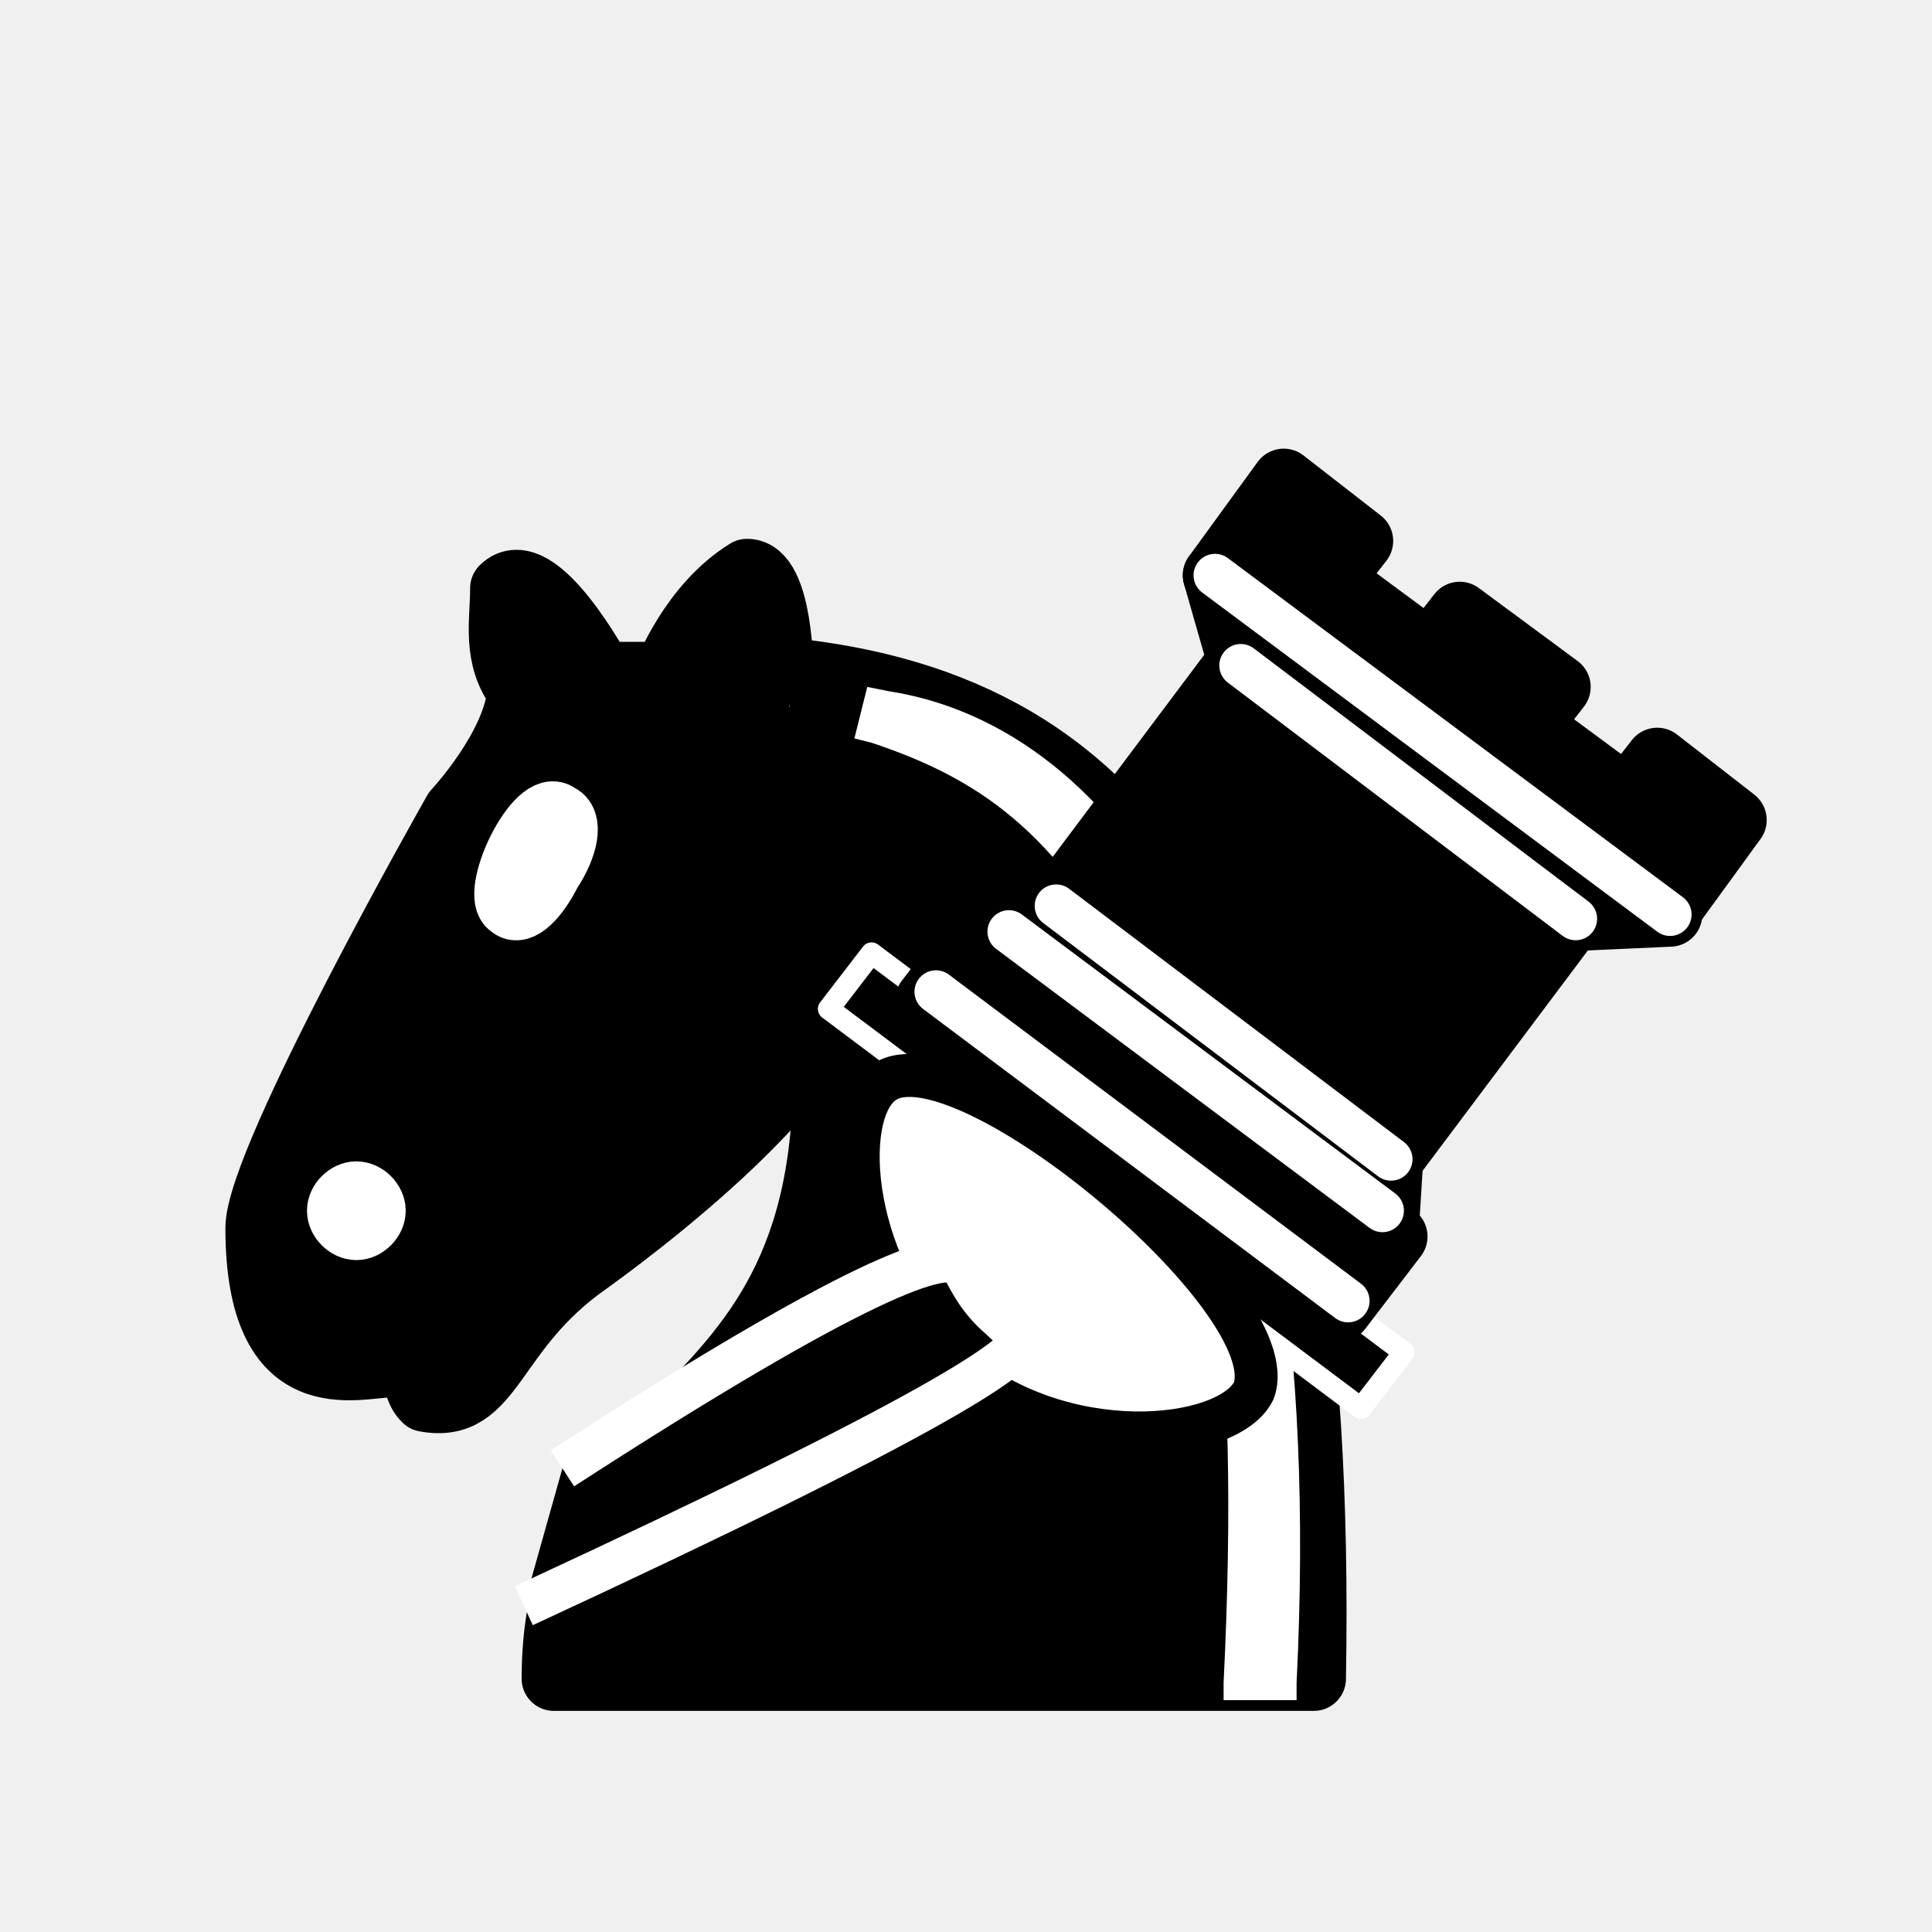
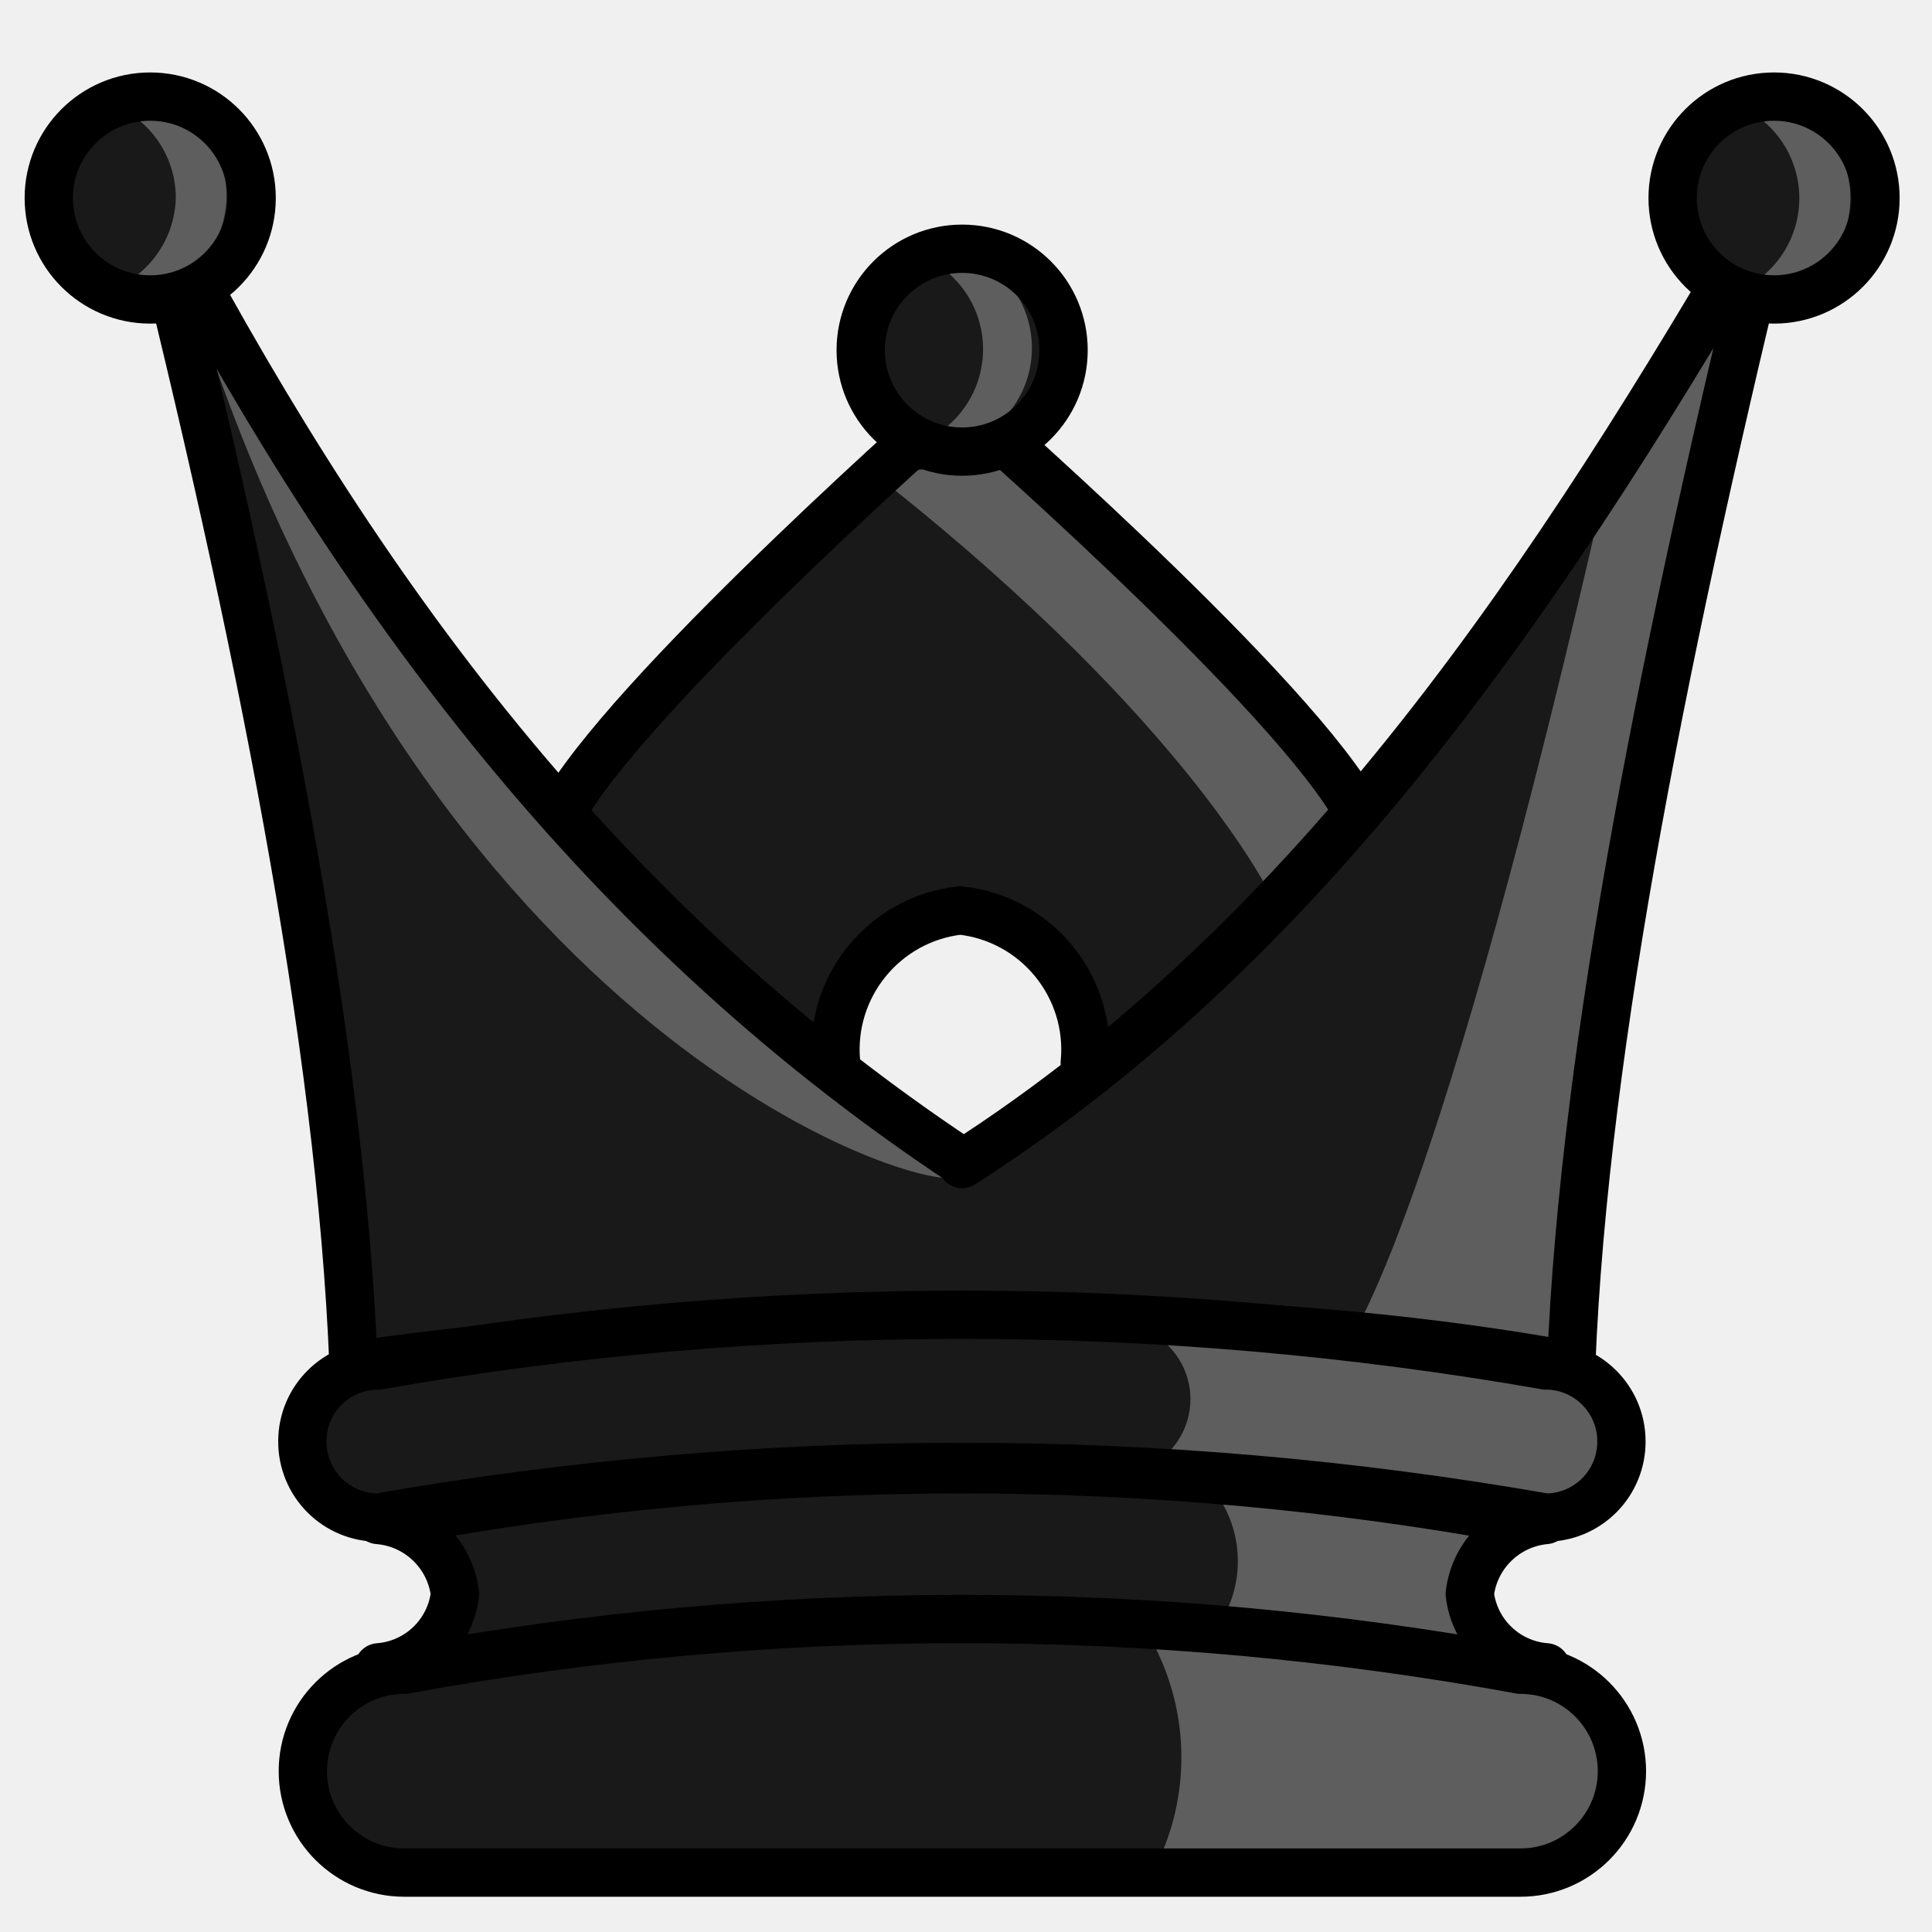
- <svg xmlns="http://www.w3.org/2000/svg" version="1.1" id="Layer_1" x="0px" y="0px" viewBox="0 0 45 45" style="enable-background:new 0 0 45 45;" xml:space="preserve">
-   <style type="text/css">
- 	.st0{fill-rule:evenodd;clip-rule:evenodd;stroke:#000000;stroke-width:1.5;stroke-linecap:round;stroke-linejoin:round;}
- 	
- 		.st1{fill-rule:evenodd;clip-rule:evenodd;fill:#FFFFFF;stroke:#FFFFFF;stroke-width:1.5;stroke-linecap:round;stroke-linejoin:round;}
- 	.st2{fill-rule:evenodd;clip-rule:evenodd;fill:#FFFFFF;}
- 	.st3{fill-rule:evenodd;clip-rule:evenodd;stroke:#FFFFFF;stroke-width:0.5;stroke-linejoin:round;}
- 	.st4{fill-rule:evenodd;clip-rule:evenodd;stroke:#000000;stroke-width:1.5;stroke-linejoin:round;}
- 	.st5{fill-rule:evenodd;clip-rule:evenodd;stroke:#000000;stroke-width:1.5;}
- 	.st6{fill:none;stroke:#FFFFFF;stroke-linecap:round;}
- 	.st7{fill-rule:evenodd;clip-rule:evenodd;fill:#FFFFFF;stroke:#000000;}
- 	.st8{fill-rule:evenodd;clip-rule:evenodd;stroke:#FFFFFF;}
- </style>
-   <g>
-     <path class="st0" d="M18.3,15.6c8,0.8,12.6,6.5,12.3,23.5H12.9c0-7.3,7.7-5.3,6.1-17" />
-     <path class="st0" d="M19.8,22.1c0.3,2.4-4.3,6-6.1,7.3c-2.3,1.6-2.2,3.5-3.8,3.2c-0.8-0.8,1.1-2.5,0-2.4c-0.8,0,0.1,1-0.8,1.6   c-0.8,0-3.1,0.8-3.1-3.2c0-1.6,4.6-9.7,4.6-9.7s1.4-1.5,1.5-2.8c-0.6-0.8-0.4-1.6-0.4-2.4c0.8-0.8,2.3,2,2.3,2h1.5   c0,0,0.6-1.6,1.9-2.4c0.8,0,0.8,2.4,0.8,2.4" />
-     <path class="st1" d="M8.7,28.2c0,0.2-0.2,0.4-0.4,0.4s-0.4-0.2-0.4-0.4s0.2-0.4,0.4-0.4S8.7,28,8.7,28.2z" />
-     <path class="st1" d="M12.8,20.3c-0.3,0.6-0.7,1-0.9,0.8c-0.2-0.1-0.1-0.7,0.2-1.3s0.7-1,0.9-0.8C13.3,19.1,13.2,19.7,12.8,20.3z" />
-     <path class="st2" d="M20.2,16l-0.3,1.2l0.4,0.1c2.4,0.8,4.3,2,6.1,5.5s2.5,8.3,2.1,16.4l0,0.4h1.7l0-0.4c0.4-8.1-0.7-13.6-2.5-17.3   c-1.8-3.6-4.4-5.4-7-5.8L20.2,16z" />
-   </g>
-   <g>
-     <path class="st3" d="M19.3,23.5l12.4,9.3l1-1.3l-12.4-9.3L19.3,23.5z" />
-     <path class="st4" d="M23.1,21.7l1.5-0.6l7.8,5.9l-0.1,1.6L23.1,21.7z" />
-     <path class="st4" d="M21.6,23.3l1.3-1.7l9.6,7.2l-1.3,1.7L21.6,23.3z" />
-     <path class="st5" d="M24.6,21.1l4.2-5.6l7.8,5.9L32.4,27L24.6,21.1z" />
-     <path class="st4" d="M28.9,15.5l-0.6-2.1l10.6,7.9l-2.2,0.1L28.9,15.5z" />
-     <path class="st4" d="M28.3,13.4l1.6-2.2l1.8,1.4l-0.7,0.9l2.3,1.7l0.7-0.9l2.3,1.7l-0.7,0.9l2.3,1.7l0.7-0.9l1.8,1.4l-1.6,2.2   L28.3,13.4z" />
-     <path class="st6" d="M21.8,23.1l9.6,7.2l0,0" />
-     <path class="st6" d="M23.5,21.7l8.7,6.5" />
-     <path class="st6" d="M24.6,21.1l7.8,5.9" />
-     <path class="st6" d="M28.9,15.5l7.8,5.9" />
-     <path class="st6" d="M28.3,13.4l10.6,7.9" />
-   </g>
-   <path class="st7" d="M20.6,25.2c-1.1,0.7-0.8,4.5,1.6,6.6c2.5,2.2,6.4,1.8,7,0.6C30,30.3,22.4,24,20.6,25.2z" />
-   <path class="st8" d="M13.1,34.2c6.8-4.4,9-5.2,9.3-4.7c0.1,0.1,0.3,0.7,0.9,1.2c0.3,0.3,0.4,0.3,0.5,0.4c0.2,0.4-2.1,1.9-11.6,6.3" />
-   <path class="st8" d="M50,30.8" />
-   <path class="st3" d="M59.2,23.3" />
+ <svg xmlns="http://www.w3.org/2000/svg" id="Calque_1" data-name="Calque 1" viewBox="0 0 40 40">
+   <defs>
+     <style>.cls-1,.cls-4{fill:#191919;}.cls-1,.cls-2,.cls-3,.cls-6{fill-rule:evenodd;}.cls-2{fill:#fff;opacity:0.3;}.cls-3,.cls-5,.cls-6{fill:none;stroke:#000;}.cls-3{stroke-miterlimit:10;}.cls-5,.cls-6{stroke-linecap:round;stroke-linejoin:round;}</style>
+   </defs>
+   <path class="cls-1" d="M28.1,16.62C26.48,14,19.93,8.3,19.93,8.3s-6.48,5.7-8.1,8.32-1.78,7.91,0,11.55,2.09,4.3,2.09,4.3H26s.31-.65,2.09-4.3S29.72,19.23,28.1,16.62ZM20,25.11A2.9,2.9,0,0,1,17.39,22,2.9,2.9,0,0,1,20,18.81,2.9,2.9,0,0,1,22.54,22,2.9,2.9,0,0,1,20,25.11Z" />
+   <path class="cls-2" d="M18.19,9.88l2.92-.52,7,7.26-1.71,2.09S24.77,15.07,18.19,9.88Z" />
+   <path class="cls-3" d="M28,16.62C26.4,14,19.85,8.3,19.85,8.3s-6.48,5.7-8.1,8.32-1.79,7.91,0,11.55,2.09,4.3,2.09,4.3H25.93s.31-.65,2.09-4.3S29.64,19.23,28,16.62Zm-8.14,8.49A2.9,2.9,0,0,1,17.31,22a2.9,2.9,0,0,1,2.57-3.15A2.9,2.9,0,0,1,22.46,22,2.9,2.9,0,0,1,19.88,25.11Z" />
+   <circle class="cls-4" cx="19.92" cy="7.25" r="2.1" />
+   <path class="cls-2" d="M19.4,5.15a1.89,1.89,0,0,0-.53.08,2.09,2.09,0,0,1,0,4,2.34,2.34,0,0,0,.53.08,2.11,2.11,0,0,0,0-4.21Z" />
+   <circle class="cls-5" cx="19.92" cy="7.25" r="2.1" />
+   <path class="cls-1" d="M19.92,24.06C12.11,18.88,7.15,11.81,3.11,4.1c2.25,9,3.94,17.43,4.21,24.17,0,0,13.66-2.1,25.21,0,.27-6.74,2-15.13,4.2-24.17-4.54,7.83-9.43,15.27-16.81,20" />
+   <path class="cls-2" d="M33.31,9.74l1.89-3,.77.55s-4.13,19.22-3.41,20.44l-1,.41-3.62-.41S29.78,25.33,33.31,9.74Z" />
+   <path class="cls-2" d="M4,6.2c0-.13,9.48,15.5,15.91,18.1C19.92,25,9,22.09,4,6.2Z" />
+   <path class="cls-6" d="M19.92,24.06C12.11,18.88,7.15,11.81,3.11,4.1c2.25,9,3.94,17.43,4.21,24.17,0,0,13.66-2.1,25.21,0,.27-6.74,2-15.13,4.2-24.17-4.54,7.83-9.43,15.27-16.81,20" />
+   <circle class="cls-4" cx="3.11" cy="4.1" r="2.1" />
+   <path class="cls-2" d="M2.59,2a1.89,1.89,0,0,0-.53.08,2.08,2.08,0,0,1,1.58,2,2.1,2.1,0,0,1-1.58,2,2.33,2.33,0,0,0,.53.07,2.1,2.1,0,1,0,0-4.2Z" />
+   <circle class="cls-5" cx="3.11" cy="4.1" r="2.1" />
+   <circle class="cls-4" cx="36.73" cy="4.1" r="2.1" />
+   <path class="cls-2" d="M36.21,2a1.89,1.89,0,0,0-.53.08,2.09,2.09,0,0,1,0,4.05,2.33,2.33,0,0,0,.53.07,2.1,2.1,0,1,0,0-4.2Z" />
+   <circle class="cls-5" cx="36.73" cy="4.1" r="2.1" />
+   <path class="cls-1" d="M32,31.42a70.07,70.07,0,0,0-24.17,0,1.57,1.57,0,0,1-1.57-1.58h0a1.57,1.57,0,0,1,1.57-1.57,70.07,70.07,0,0,1,24.17,0,1.57,1.57,0,0,1,1.57,1.57h0A1.57,1.57,0,0,1,32,31.42Z" />
+   <path class="cls-2" d="M23.78,27.57l8.23.7,1.57,1.05v1.42L32,31.47l-8.23-1.1A1.56,1.56,0,0,0,23.78,27.57Z" />
+   <path class="cls-3" d="M32,31.42a70.07,70.07,0,0,0-24.17,0,1.57,1.57,0,0,1-1.57-1.58h0a1.57,1.57,0,0,1,1.57-1.57,70.07,70.07,0,0,1,24.17,0,1.57,1.57,0,0,1,1.57,1.57h0A1.57,1.57,0,0,1,32,31.42Z" />
+   <path class="cls-1" d="M30.43,33A1.74,1.74,0,0,1,32,31.47a3.07,3.07,0,0,0-.53,0,64.11,64.11,0,0,0-23.11,0,3.07,3.07,0,0,0-.53,0A1.74,1.74,0,0,1,9.42,33a1.72,1.72,0,0,1-1.58,1.52,2.33,2.33,0,0,0,.53.06,64.11,64.11,0,0,1,23.11,0,2.33,2.33,0,0,0,.53-.06A1.72,1.72,0,0,1,30.43,33Z" />
+   <path class="cls-2" d="M25.07,30.78l5.45.69,0,1,.76,1.8-3.09.3-3.15-.67A2.41,2.41,0,0,0,25.07,30.78Z" />
+   <path class="cls-6" d="M30.43,33A1.74,1.74,0,0,1,32,31.47a3.07,3.07,0,0,0-.53,0,64.11,64.11,0,0,0-23.11,0,3.07,3.07,0,0,0-.53,0A1.74,1.74,0,0,1,9.42,33a1.72,1.72,0,0,1-1.58,1.52,2.33,2.33,0,0,0,.53.06,64.11,64.11,0,0,1,23.11,0,2.33,2.33,0,0,0,.53-.06A1.72,1.72,0,0,1,30.43,33Z" />
+   <path class="cls-1" d="M31.48,38.77H8.37a2.1,2.1,0,0,1-2.1-2.1h0a2.1,2.1,0,0,1,2.1-2.1,64.11,64.11,0,0,1,23.11,0,2.1,2.1,0,0,1,2.1,2.1h0A2.1,2.1,0,0,1,31.48,38.77Z" />
+   <path class="cls-2" d="M23.78,33.85l7,.59,2.84,1v2.35l-1.4.82-4,.31H23.78A5.07,5.07,0,0,0,23.78,33.85Z" />
+   <path class="cls-6" d="M31.48,38.77H8.37a2.1,2.1,0,0,1-2.1-2.1h0a2.1,2.1,0,0,1,2.1-2.1,64.11,64.11,0,0,1,23.11,0,2.1,2.1,0,0,1,2.1,2.1h0A2.1,2.1,0,0,1,31.48,38.77Z" />
</svg>
